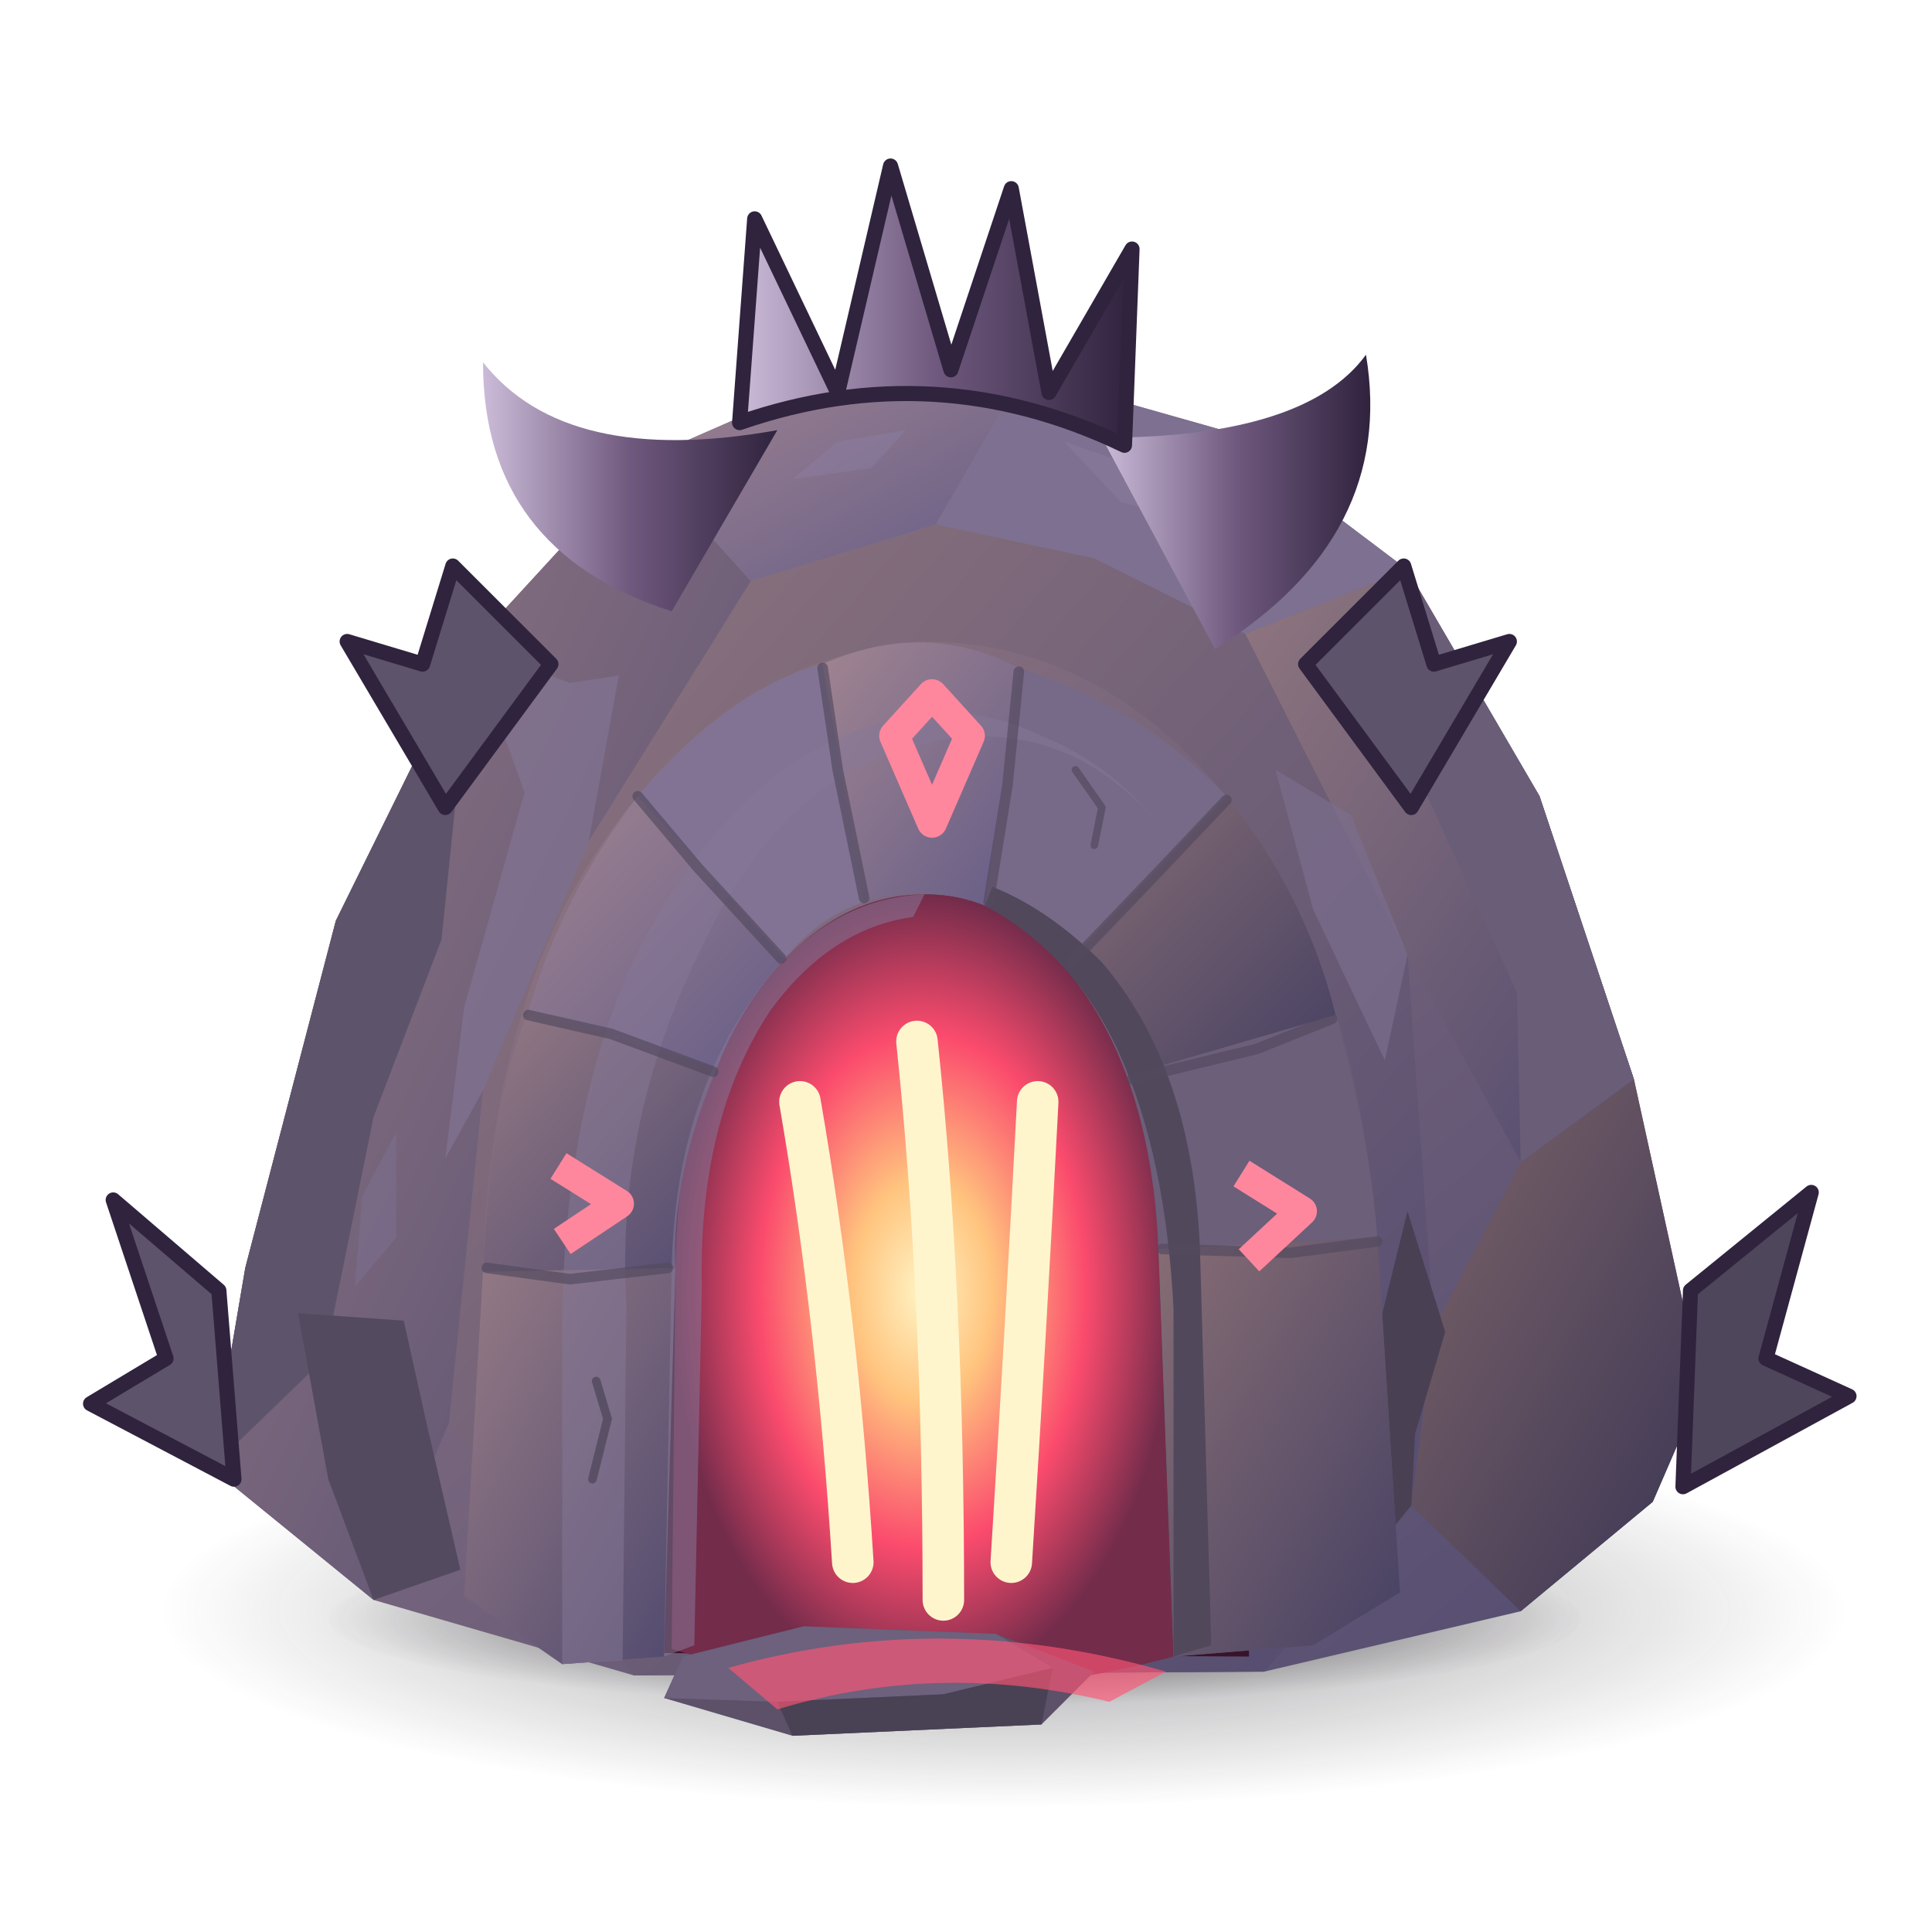
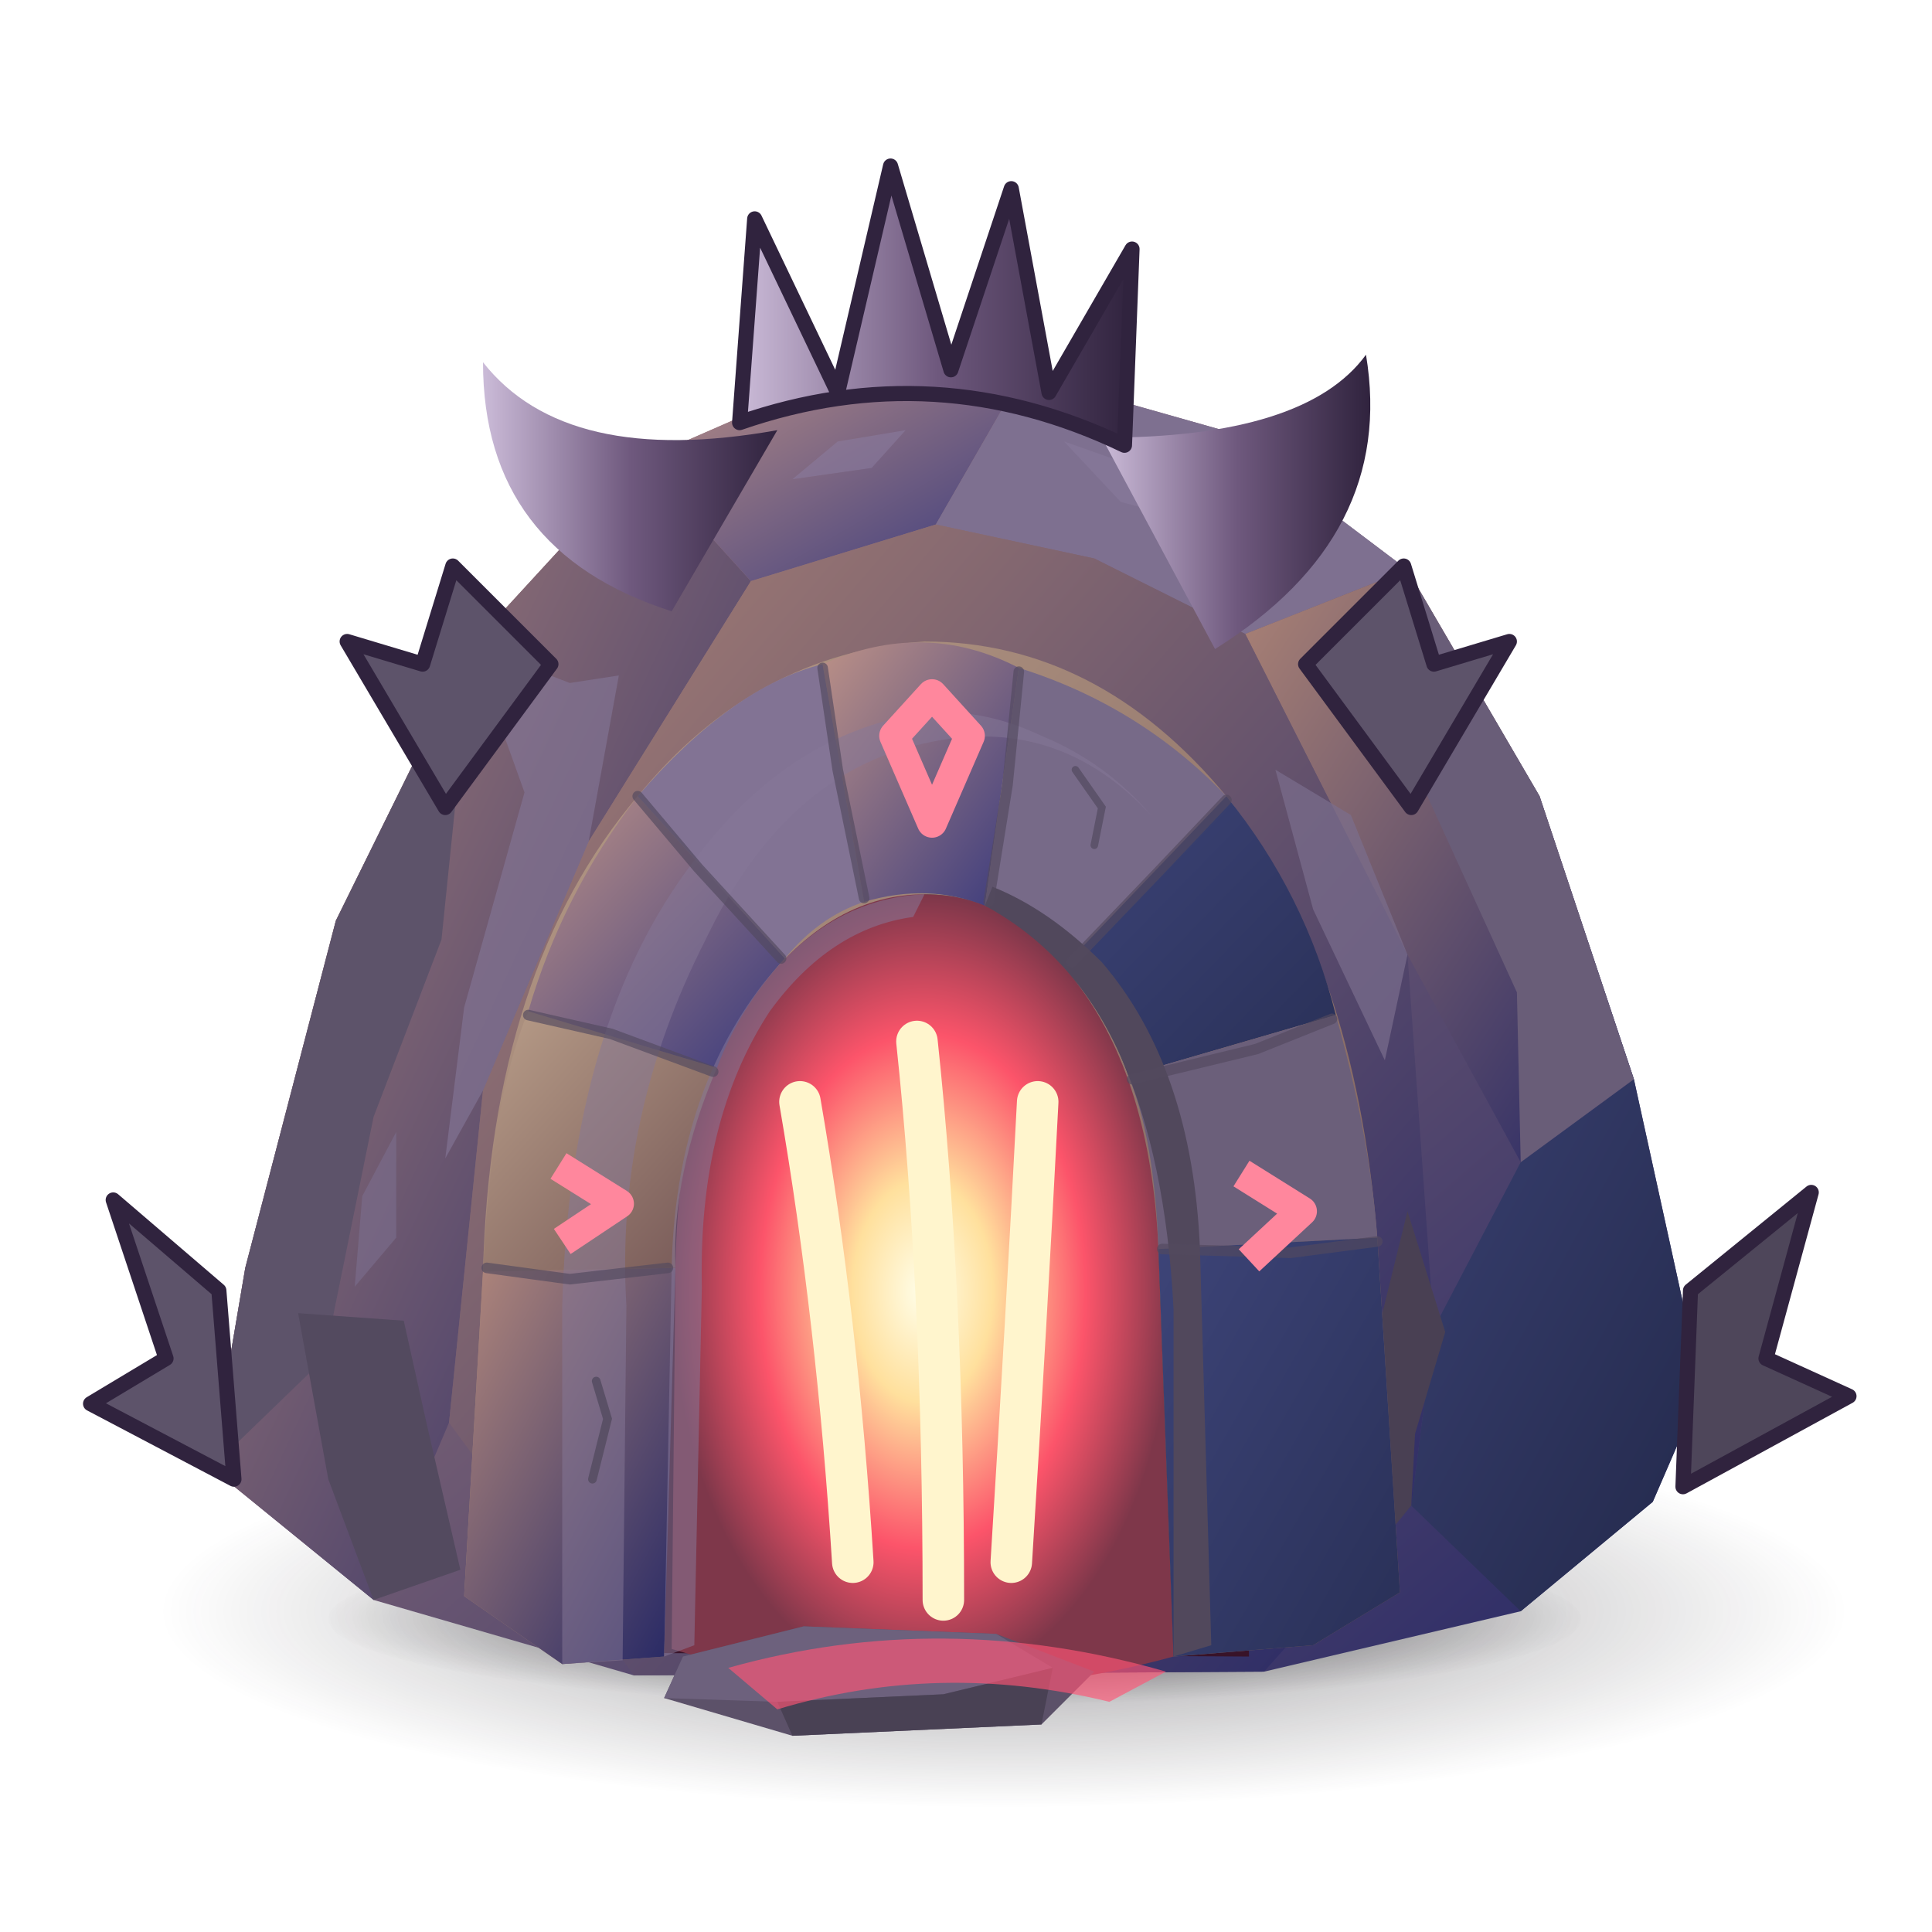
<svg xmlns="http://www.w3.org/2000/svg" width="512" height="512" viewBox="0 0 512 512" fill="none" role="img" aria-labelledby="title desc">
  <defs>
    <radialGradient id="ground">
      <stop offset="0" stop-color="#17151b" stop-opacity="0.39" />
      <stop offset="0.5" stop-color="#1b181f" stop-opacity="0.22" />
      <stop offset="1" stop-color="#1b181f" stop-opacity="0" />
    </radialGradient>
    <radialGradient id="contact">
      <stop offset="0" stop-color="#131115" stop-opacity="0.6" />
      <stop offset="0.55" stop-color="#131115" stop-opacity="0.3" />
      <stop offset="1" stop-color="#131115" stop-opacity="0" />
    </radialGradient>
    <linearGradient id="dome" x1="0%" y1="0%" x2="100%" y2="100%">
-       <stop stop-color="#997d88" />
-       <stop offset="1" stop-color="#524b70" />
+       <stop stop-color="#b58a7e" />
+       <stop offset="1" stop-color="#262866" />
    </linearGradient>
    <linearGradient id="left" x1="0%" y1="0%" x2="100%" y2="100%">
-       <stop stop-color="#957a85" />
-       <stop offset="1" stop-color="#524b6f" />
+       <stop stop-color="#b1877b" />
+       <stop offset="1" stop-color="#262865" />
    </linearGradient>
    <linearGradient id="front" x1="0%" y1="0%" x2="100%" y2="100%">
-       <stop stop-color="#90767f" />
-       <stop offset="1" stop-color="#514a6f" />
+       <stop stop-color="#ac8375" />
+       <stop offset="1" stop-color="#252765" />
    </linearGradient>
    <linearGradient id="right" x1="0%" y1="0%" x2="100%" y2="100%">
-       <stop stop-color="#7d6469" />
-       <stop offset="1" stop-color="#3a3554" />
+       <stop stop-color="#383f6f" />
+       <stop offset="1" stop-color="#23294b" />
    </linearGradient>
    <linearGradient id="light" x1="0%" y1="0%" x2="100%" y2="100%">
-       <stop stop-color="#a08491" />
-       <stop offset="1" stop-color="#665d87" />
+       <stop stop-color="#bc9187" />
+       <stop offset="1" stop-color="#3a3a7d" />
    </linearGradient>
    <linearGradient id="arch" x1="0%" y1="0%" x2="100%" y2="100%">
-       <stop stop-color="#947983" />
-       <stop offset="1" stop-color="#534c71" />
+       <stop stop-color="#b99e89" />
+       <stop offset="1" stop-color="#755756" />
    </linearGradient>
    <linearGradient id="arch-right" x1="0%" y1="0%" x2="100%" y2="100%">
-       <stop stop-color="#876d74" />
-       <stop offset="1" stop-color="#464163" />
+       <stop stop-color="#3d4478" />
+       <stop offset="1" stop-color="#293057" />
    </linearGradient>
    <linearGradient id="reveal" x1="0%" y1="0%" x2="100%" y2="100%">
-       <stop stop-color="#4f3b34" />
-       <stop offset="1" stop-color="#18172d" />
+       <stop stop-color="#937c5e" />
+       <stop offset="1" stop-color="#543a30" />
    </linearGradient>
    <linearGradient id="cave" x1="0%" y1="0%" x2="100%" y2="100%">
-       <stop stop-color="#211200" />
-       <stop offset="1" stop-color="#0f1024" />
+       <stop stop-color="#3d1f00" />
+       <stop offset="1" stop-color="#00001a" />
    </linearGradient>
    <linearGradient id="floor" x1="0%" y1="0%" x2="100%" y2="100%">
-       <stop stop-color="#55413b" />
-       <stop offset="1" stop-color="#18172d" />
+       <stop stop-color="#967f61" />
+       <stop offset="1" stop-color="#543a30" />
    </linearGradient>
    <linearGradient id="gold" x1="0%" y1="0%" x2="100%" y2="100%">
-       <stop stop-color="#90757f" />
-       <stop offset="1" stop-color="#4d4669" />
+       <stop stop-color="#ac8275" />
+       <stop offset="1" stop-color="#21235f" />
    </linearGradient>
    <radialGradient id="rift">
-       <stop offset="0" stop-color="#fff3c4" />
-       <stop offset=".28" stop-color="#ffc47e" />
-       <stop offset=".65" stop-color="#fb4b6d" />
-       <stop offset="1" stop-color="#742c4b" />
+       <stop offset="0" stop-color="#fffee9" />
+       <stop offset=".28" stop-color="#ffe09d" />
+       <stop offset=".65" stop-color="#fc546a" />
+       <stop offset="1" stop-color="#7e374a" />
    </radialGradient>
    <linearGradient id="horn">
      <stop stop-color="#cbbbd8" />
      <stop offset=".5" stop-color="#6f597e" />
      <stop offset="1" stop-color="#30233e" />
    </linearGradient>
  </defs>
  <g id="ground-shadows">
    <ellipse cx="266" cy="427" rx="224" ry="52" fill="url(#ground)" />
    <ellipse cx="253" cy="429" rx="166" ry="23" fill="url(#contact)" />
  </g>
  <g id="obsidian-mound">
    <path d="M56 389 L65 336 L89 244 L125 171 L170 122 L218 101 Q245 92 271 99 L324 114 L373 151 L408 211 L433 286 L451 368 L438 398 L403 427 L335 443 L168 444 L99 424 Z" fill="url(#dome)" />
    <path d="M56 389 L65 336 L89 244 L125 171 L170 122 L199 154 L156 223 L128 289 L119 377 L99 424 Z" fill="url(#left)" />
    <path d="M56 389 L86 360 L99 296 L117 249 L125 171 L89 244 L65 336 Z" fill="#5d536a" />
    <path d="M170 122 L218 101 Q245 92 271 99 L248 139 L199 154 Z" fill="url(#light)" />
    <path d="M271 99 L324 114 L373 151 L330 168 L290 148 L248 139 Z" fill="#7e7090" />
    <path d="M373 151 L408 211 L433 286 L403 308 L373 253 L330 168 Z" fill="url(#front)" />
    <path d="M433 286 L451 368 L438 398 L403 427 L374 399 L380 352 L403 308 Z" fill="url(#right)" />
    <path d="M373 151 L376 206 L402 263 L403 308 L433 286 L408 211 Z" fill="#695d78" />
    <path d="M199 154 L248 139 L290 148 L330 168 L373 253 L380 352 L374 399 L335 443 L168 444 L119 377 L128 289 L156 223 Z" fill="url(#front)" />
    <path d="M125 171 L151 181 L164 179 L156 223 L128 289 L118 307 L123 267 L139 210 Z" fill="#837495" opacity=".65" />
    <path d="M79 348 L87 392 L99 424 L122 416 L113 377 L107 350 Z" fill="#534a5f" />
    <path d="M338 204 L358 216 L373 253 L367 281 L348 241 Z" fill="#7b6e8d" opacity=".7" />
    <path d="M373 321 L383 353 L375 380 L374 399 L360 416 L355 394 Z" fill="#494053" />
    <path d="M210 127 L222 117 L240 114 L231 124 Z" fill="#8b7c9f" opacity=".55" />
    <path d="M282 117 L299 123 L312 137 L297 133 Z" fill="#8a7b9e" opacity=".5" />
    <path d="M96 317 L105 300 L105 328 L94 341 Z" fill="#7b6e8d" opacity=".6" />
  </g>
  <g id="recessed-entrance">
    <path d="M160 438 L164 328 Q168 214 245 208 Q324 219 329 335 L331 439 Z" fill="#381329" />
    <path d="M178 437 L179 336 Q180 279 203 259 Q222 235 245 237 Q269 237 285 260 Q307 285 307 331 L311 439 Q245 457 178 437Z" fill="url(#rift)" />
  </g>
  <g id="carved-stone-arch">
    <path d="M123 423 L128 337 Q130 257 169 211 Q200 173 245 170 Q291 170 325 211 Q359 254 365 328 L371 422 L348 436 L311 439 L307 331 Q305 286 285 260 Q269 237 245 237 Q221 237 202 261 Q179 291 178 336 L176 439 L149 441 Z" fill="url(#arch)" />
    <path d="M123 423 L128 337 L179 336 L176 439 L149 441 Z" fill="url(#left)" />
    <path d="M128 337 Q130 292 140 268 L190 283 Q178 311 179 336 Z" fill="url(#arch)" />
    <path d="M140 268 Q149 237 169 211 L208 254 Q196 267 190 283 Z" fill="url(#light)" />
    <path d="M169 211 Q194 182 218 176 L229 239 Q217 243 208 254 Z" fill="#827394" />
    <path d="M218 176 Q245 164 270 177 L261 240 Q246 234 229 239 Z" fill="url(#light)" />
    <path d="M270 177 Q302 187 325 211 L282 256 Q273 245 261 240 Z" fill="#776a88" />
    <path d="M325 211 Q346 237 354 269 L299 285 Q293 268 282 256 Z" fill="url(#arch-right)" />
    <path d="M354 269 Q363 301 365 328 L307 331 Q306 302 299 285 Z" fill="#6b5f7a" />
    <path d="M365 328 L371 422 L348 436 L311 439 L307 331 Z" fill="url(#arch-right)" />
    <path d="M149 441 L149 346 Q151 271 184 228 Q207 197 239 190 Q257 186 276 195 Q293 202 305 216 Q280 189 245 197 Q208 205 187 249 Q163 296 166 346 L165 440 Z" fill="#867798" opacity=".51" />
    <path d="M261 240 Q285 253 297 280 Q309 307 311 347 L311 439 L321 436 L318 331 Q316 283 292 255 Q278 241 263 235 Z" fill="#51485c" />
    <path d="M176 439 L178 336 Q179 291 202 261 Q220 238 245 237 L242 243 Q220 246 204 268 Q185 297 186 341 L184 436 Z" fill="#867798" opacity=".55" />
    <path d="M129 336 L151 339 L177 336" fill="none" stroke="#52495e" stroke-opacity=".66" stroke-width="2.8" stroke-linecap="round" stroke-linejoin="round" />
    <path d="M140 269 L162 274 L189 284" fill="none" stroke="#52495e" stroke-opacity=".66" stroke-width="2.8" stroke-linecap="round" stroke-linejoin="round" />
    <path d="M169 211 L185 230 L207 254" fill="none" stroke="#52495e" stroke-opacity=".66" stroke-width="2.8" stroke-linecap="round" stroke-linejoin="round" />
    <path d="M218 177 L222 204 L229 238" fill="none" stroke="#52495e" stroke-opacity=".66" stroke-width="2.8" stroke-linecap="round" stroke-linejoin="round" />
    <path d="M270 178 L267 208 L262 239" fill="none" stroke="#52495e" stroke-opacity=".66" stroke-width="2.8" stroke-linecap="round" stroke-linejoin="round" />
    <path d="M325 212 L307 231 L284 255" fill="none" stroke="#52495e" stroke-opacity=".66" stroke-width="2.8" stroke-linecap="round" stroke-linejoin="round" />
    <path d="M353 270 L333 278 L300 286" fill="none" stroke="#52495e" stroke-opacity=".66" stroke-width="2.8" stroke-linecap="round" stroke-linejoin="round" />
    <path d="M365 329 L342 332 L308 331" fill="none" stroke="#52495e" stroke-opacity=".66" stroke-width="2.8" stroke-linecap="round" stroke-linejoin="round" />
    <path d="M158 366 L161 376 L157 392" fill="none" stroke="#5a5066" stroke-width="2.3" stroke-linecap="round" />
    <path d="M285 204 L292 214 L290 224" fill="none" stroke="#5d536b" stroke-width="2" stroke-linecap="round" />
  </g>
  <g id="entrance-details">
    <path d="M181 439 L213 431 L264 433 L290 443 L276 457 L210 460 L176 450 Z" fill="#5c5169" />
    <path d="M181 439 L213 431 L264 433 L279 442 L250 449 L206 451 L176 450 Z" fill="#6d617d" />
    <path d="M206 451 L250 449 L279 442 L276 457 L210 460 Z" fill="#494154" />
  </g>
  <g id="horns" fill="url(#horn)">
    <path d="M178 162 Q128 146 128 96 Q150 124 206 114 Z" />
    <path d="M292 116 Q346 116 362 94 Q370 142 322 172 Z" />
  </g>
  <g id="runes" fill="none" stroke="#ff879d" stroke-width="8" stroke-linejoin="round">
    <path d="M237 195 L247 184 L257 195 L247 218 Z" />
    <path d="M148 309 L164 319 L149 329 M329 311 L345 321 L331 334" />
  </g>
  <g id="melee-claw-motif">
    <path d="M146 176 L120 150 L112 176 L92 170 L118 214 Z" fill="#5d536a" stroke="#30233e" stroke-width="4" stroke-linejoin="round" />
    <path d="M346 176 L372 150 L380 176 L400 170 L374 214 Z" fill="#5d536a" stroke="#30233e" stroke-width="4" stroke-linejoin="round" />
    <path d="M196 112 L200 58 L222 104 L236 44 L252 98 L268 50 L278 104 L300 66 L298 118 Q248 94 196 112 Z" fill="url(#horn)" stroke="#30233e" stroke-width="4" stroke-linejoin="round" />
    <path d="M58 342 L30 318 L44 360 L24 372 L62 392 Z" fill="#5d536a" stroke="#30233e" stroke-width="4" stroke-linejoin="round" />
    <path d="M448 342 L480 316 L468 360 L490 370 L446 394 Z" fill="#4e465a" stroke="#30233e" stroke-width="4" stroke-linejoin="round" />
    <g fill="none" stroke="#fff5cd" stroke-width="11" stroke-linecap="round">
      <path d="M212 292 Q222 350 226 414" />
      <path d="M243 276 Q250 342 250 424" />
      <path d="M275 292 Q272 350 268 414" />
    </g>
  </g>
  <path d="M193 442 Q250 426 309 443 L294 451 Q249 440 206 453Z" fill="#ff5575" opacity=".65" />
</svg>
